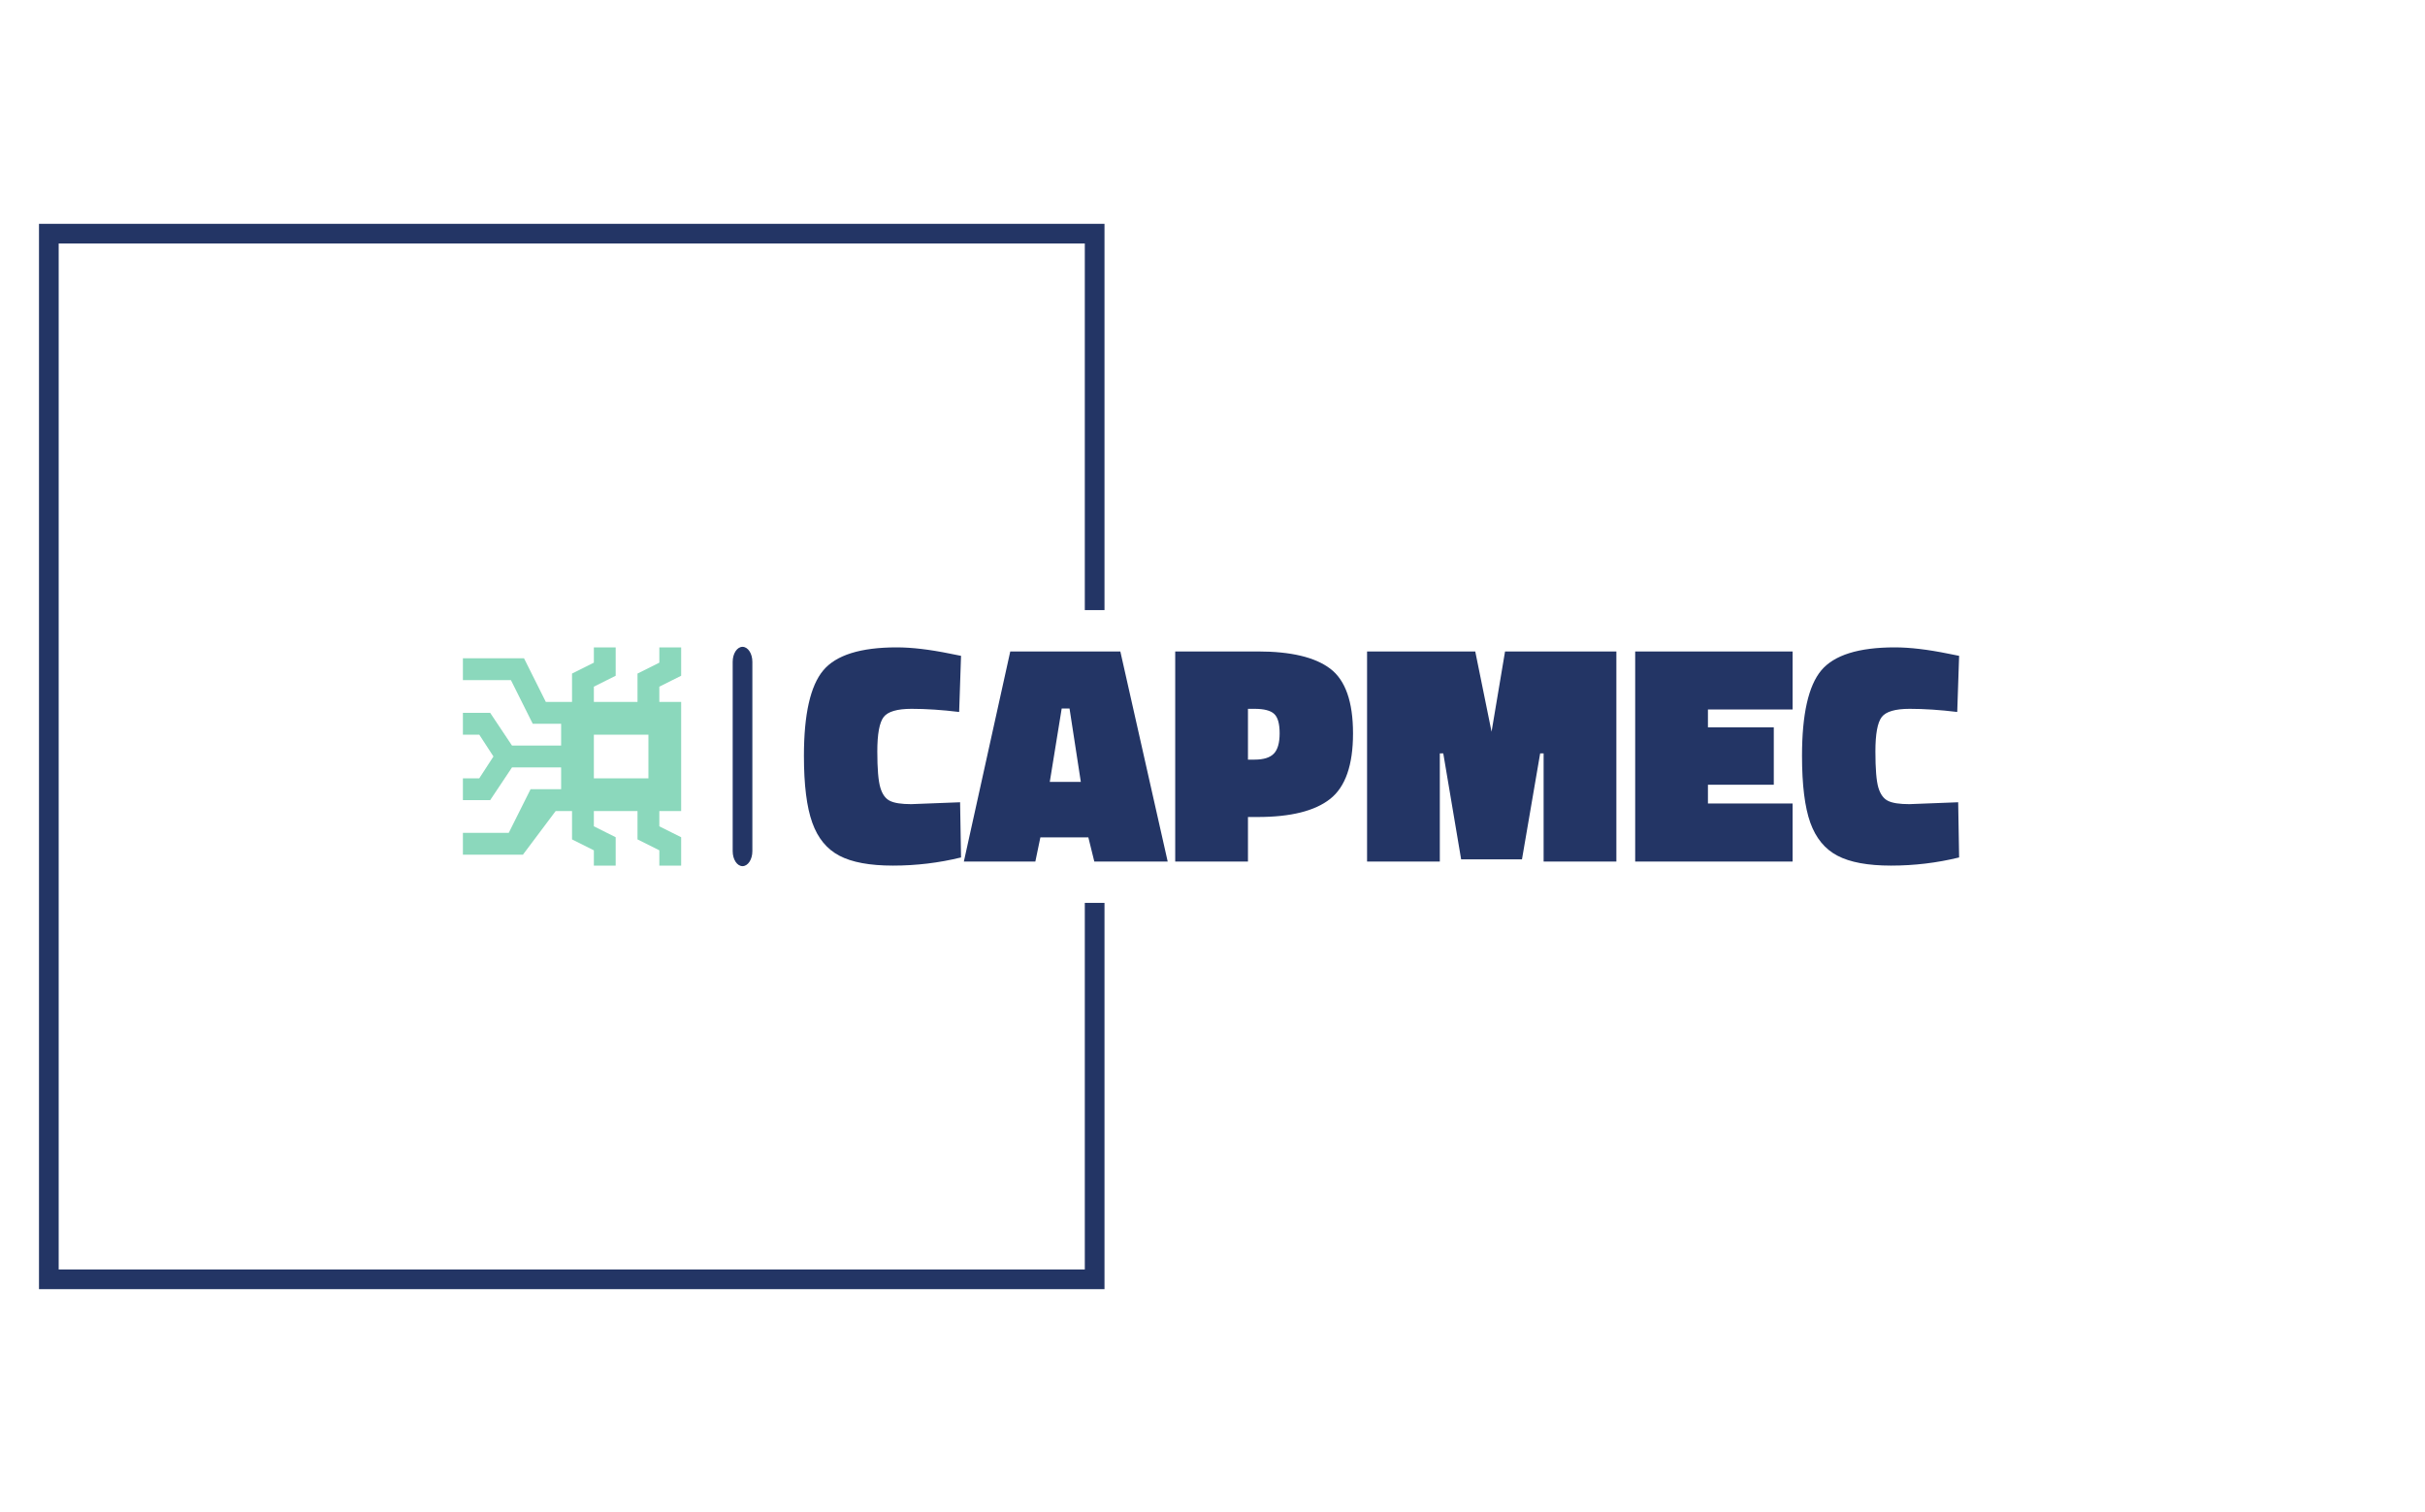
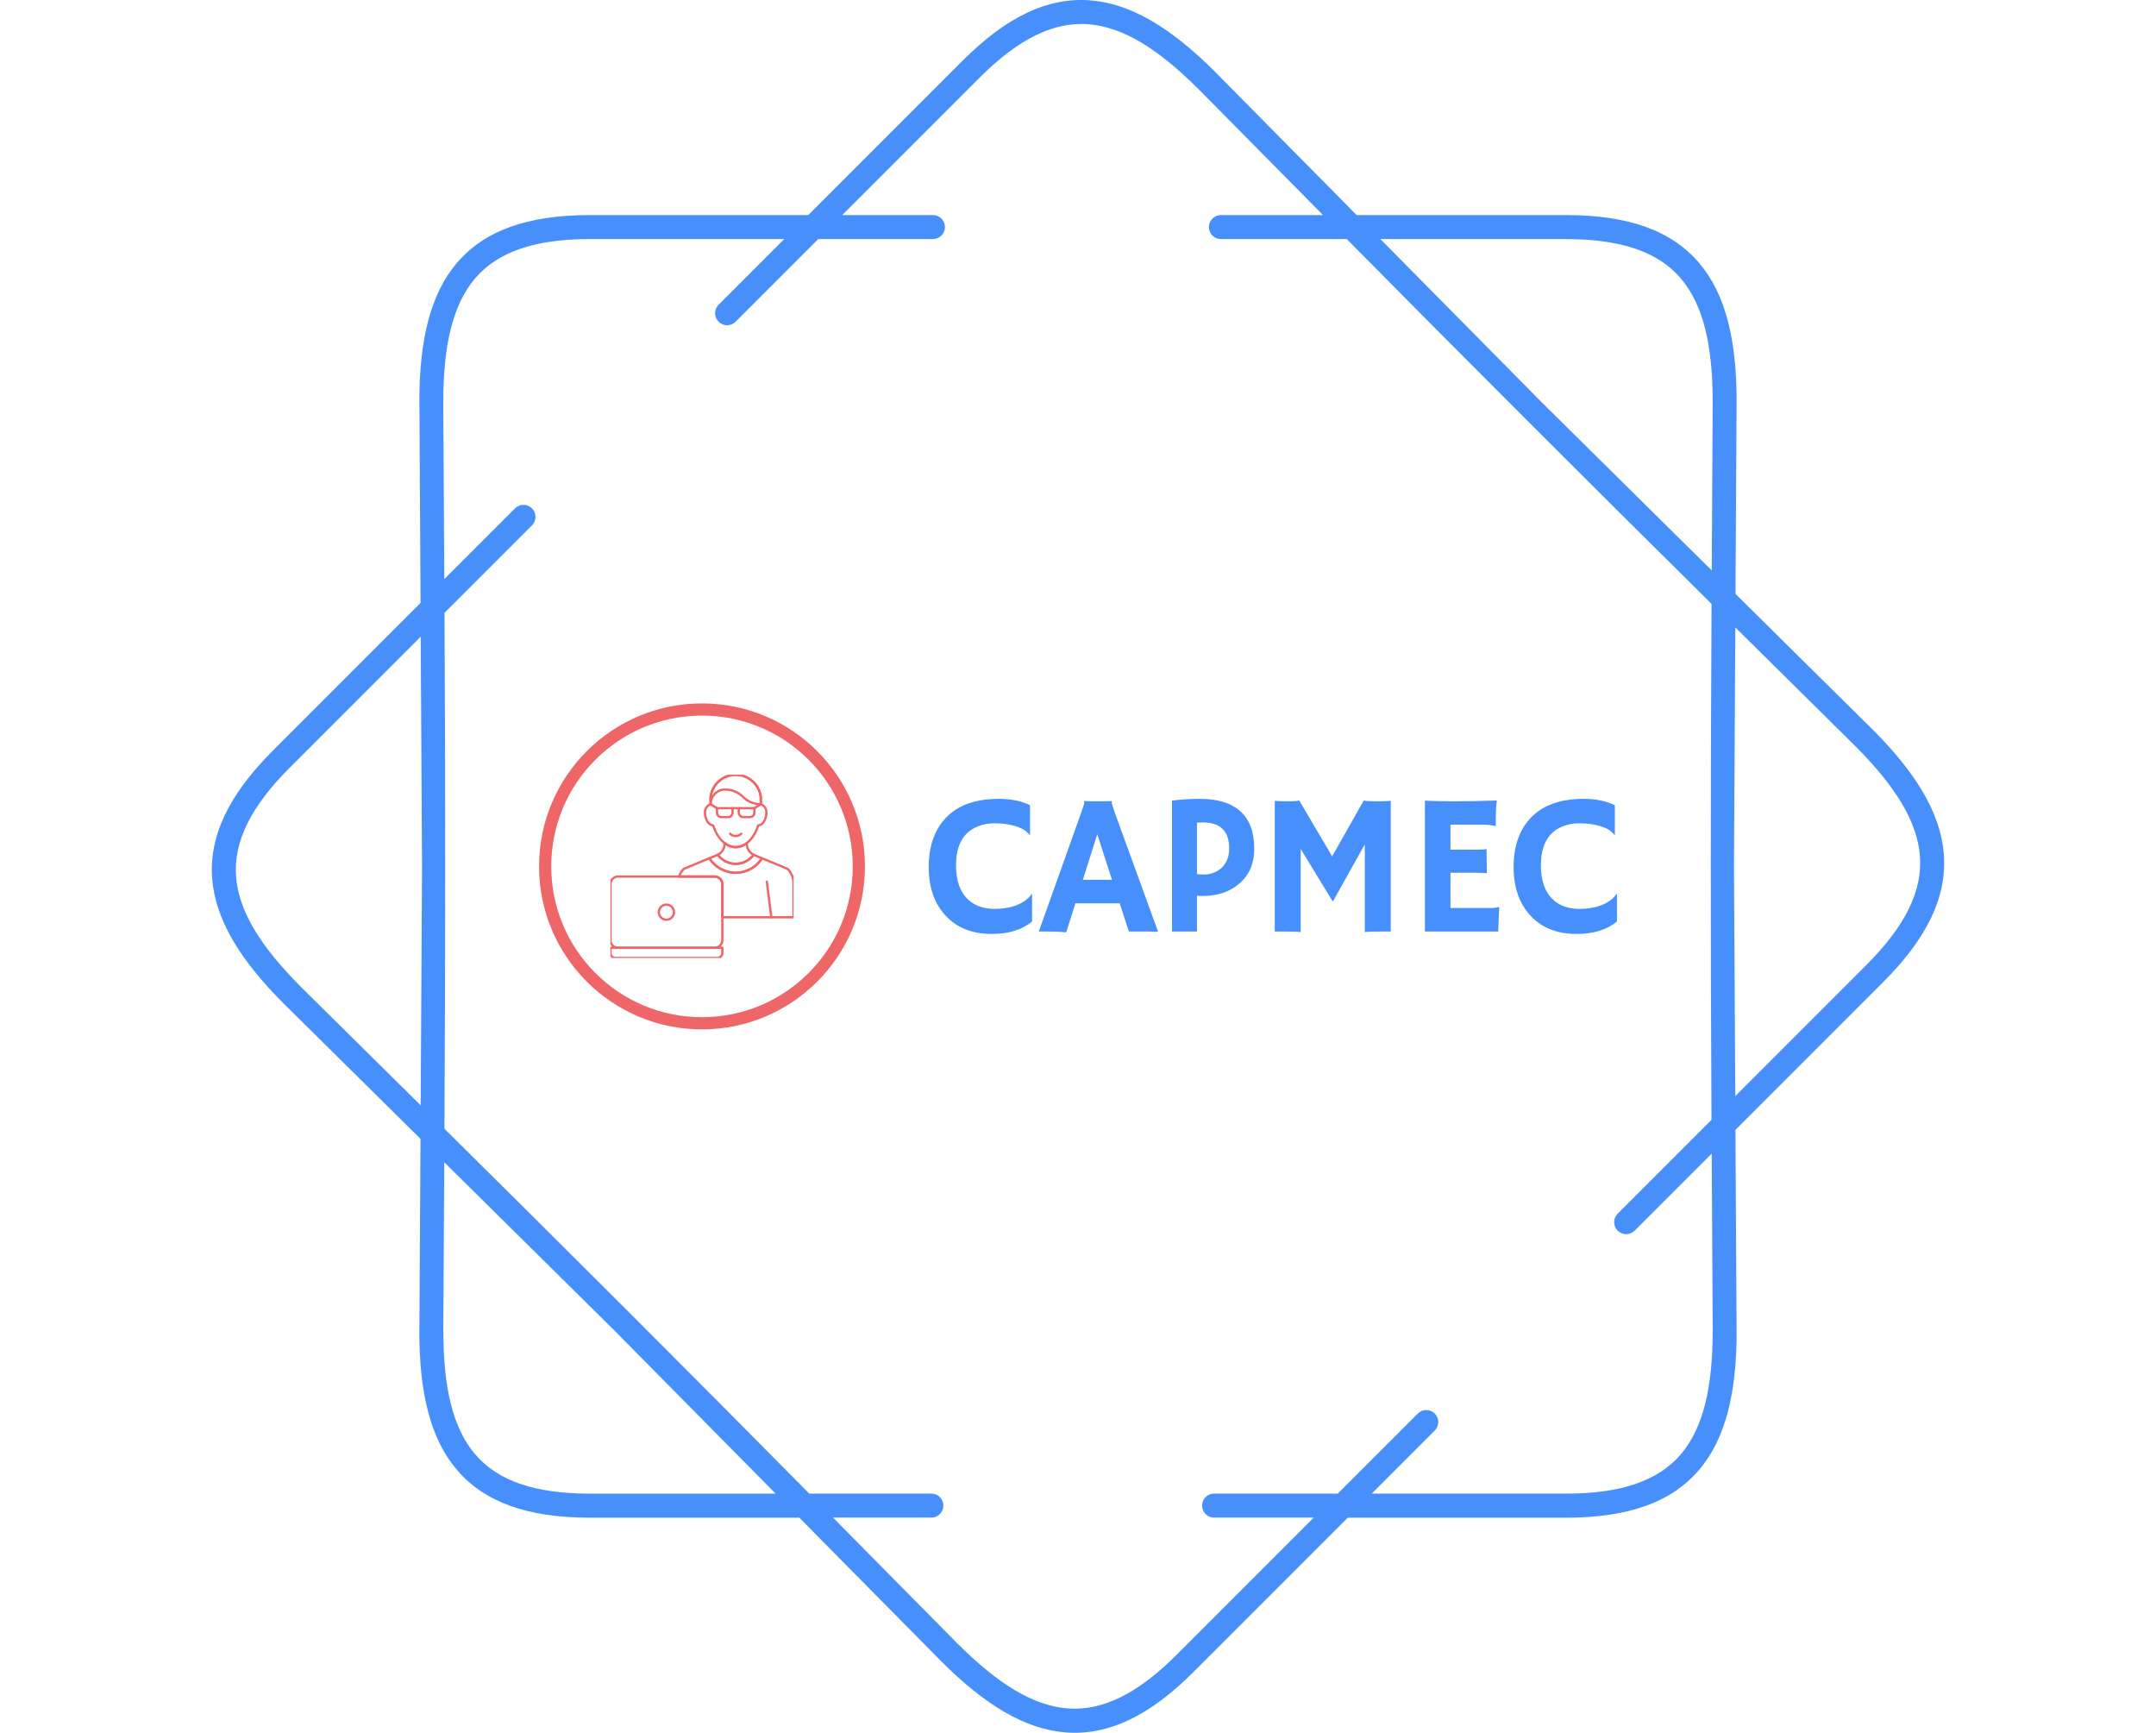
- <svg xmlns="http://www.w3.org/2000/svg" version="1.1" width="2000" height="1247" viewBox="0 0 2000 1247">
-   <g transform="matrix(1,0,0,1,-1.212121,0.5048583)">
-     <svg viewBox="0 0 396 247" data-background-color="#ffffff" preserveAspectRatio="xMidYMid meet" height="1247" width="2000">
-       <g id="tight-bounds" transform="matrix(1,0,0,1,0.24,-0.1)">
-         <svg viewBox="0 0 395.52 247.2" height="247.2" width="395.52">
+ <svg xmlns="http://www.w3.org/2000/svg" version="1.1" width="2000" height="1607" viewBox="0 0 2000 1607">
+   <g transform="matrix(1,0,0,1,0,0)">
+     <svg viewBox="0 0 448 360" data-background-color="#001f3f" preserveAspectRatio="xMidYMid meet" height="1607" width="2000">
+       <g id="tight-bounds" transform="matrix(1,0,0,1,0,0)">
+         <svg viewBox="0 0 448 360" height="360" width="448">
          <g>
            <svg />
          </g>
          <g>
-             <svg viewBox="0 0 395.52 247.2" height="247.2" width="395.52">
-               <g transform="matrix(1,0,0,1,75.54432,105.6833)">
-                 <svg viewBox="0 0 244.431 35.833" height="35.833" width="244.431">
+             <svg viewBox="0 0 448 360" height="360" width="448">
+               <g>
+                 <path d="M193.855 44.683c1.378 0 2.494 1.116 2.495 2.494 0 1.378-1.116 2.494-2.495 2.495h-23.846l-17.167 17.167c-0.973 0.973-2.551 0.973-3.53 0-0.973-0.973-0.973-2.551 0-3.529l13.644-13.645h-40.378c-11.518 0-19.151 2.688-23.815 8.113-4.739 5.519-6.66 14.056-6.66 25.63 0 0.069 0 0.137-0.006 0.206l0.212 36.692 14.692-14.692c0.973-0.973 2.551-0.973 3.53 0 0.973 0.973 0.973 2.551 0 3.53l-18.178 18.178c0.206 35.832 0.193 71.358-0.013 107.19 25.486 25.2 50.617 50.312 75.811 75.791h25.38c1.378 0 2.494 1.116 2.495 2.495 0 1.378-1.116 2.494-2.495 2.494h-20.448l25.942 26.241 0.006-0.006c8.188 8.188 15.577 12.859 22.824 13.413 7.146 0.543 14.442-2.956 22.586-11.093l28.555-28.555h-20.722c-1.378 0-2.494-1.116-2.495-2.494 0-1.378 1.116-2.494 2.495-2.495h25.711l16.625-16.625c0.973-0.973 2.551-0.973 3.529 0 0.973 0.973 0.973 2.551 0 3.53l-13.101 13.102h40.377c11.518 0 19.151-2.688 23.815-8.113 4.739-5.519 6.66-14.056 6.66-25.63h0.013l-0.212-36.898-16.014 16.014c-0.973 0.973-2.551 0.973-3.53 0-0.973-0.973-0.973-2.551 0-3.53l19.5-19.5c-0.206-35.832-0.193-71.358 0.013-107.19-25.486-25.2-50.617-50.312-75.811-75.791h-26.147c-1.378 0-2.494-1.116-2.495-2.495 0-1.378 1.116-2.494 2.495-2.494h21.215l-25.824-26.123c-0.044-0.037-0.081-0.075-0.124-0.112-8.188-8.188-15.577-12.859-22.824-13.413-7.146-0.543-14.442 2.956-22.586 11.093l-28.555 28.555h18.858zM122.578 44.683h45.367l32.078-32.078c9.248-9.248 17.81-13.195 26.484-12.534 8.568 0.649 16.956 5.824 25.985 14.854 0.05 0.05 0.094 0.094 0.137 0.143l29.278 29.615h43.508c13.071 0 21.919 3.268 27.594 9.871 5.6 6.517 7.864 16.101 7.864 28.867 0 0.081-0.006 0.156-0.012 0.23l-0.225 39.742 28.43 28.112 0.006-0.006c9.03 9.03 14.206 17.411 14.854 25.985 0.661 8.674-3.293 17.236-12.534 26.484l-30.768 30.768 0.237 41.843h0.012c0 12.765-2.27 22.35-7.864 28.867-5.675 6.604-14.524 9.872-27.594 9.871h-45.366l-32.078 32.078c-9.248 9.248-17.81 13.195-26.484 12.534-8.568-0.649-16.956-5.824-25.985-14.854l0.006-0.006-29.421-29.758h-43.509c-13.071 0-21.919-3.268-27.594-9.872-5.6-6.517-7.864-16.101-7.863-28.866h0.012l0.231-39.972-28.293-27.969c-0.05-0.044-0.1-0.087-0.143-0.137-9.03-9.03-14.206-17.411-14.854-25.985-0.661-8.674 3.293-17.236 12.534-26.484l30.768-30.768-0.237-41.607c-0.006-0.075-0.012-0.156-0.012-0.23 0-12.765 2.27-22.35 7.864-28.867 5.675-6.604 14.524-9.872 27.594-9.871zM87.682 179.997l-0.274-47.724-27.276 27.276c-8.138 8.138-11.636 15.44-11.094 22.587 0.549 7.246 5.226 14.642 13.413 22.823 0.037 0.037 0.081 0.081 0.113 0.125l24.837 24.551 0.281-49.644zM92.303 241.483l-0.2 35.09h0.013c0 11.58 1.921 20.117 6.66 25.63 4.664 5.432 12.297 8.113 23.815 8.113h38.576l-33.55-33.936-35.308-34.903zM325.415 49.672h-38.575l33.549 33.936 35.308 34.902 0.2-34.884c-0.006-0.069-0.006-0.137-0.007-0.205 0-11.58-1.921-20.117-6.66-25.63-4.664-5.432-12.297-8.113-23.815-8.113zM360.599 130.352l-0.281 49.645 0.274 47.724 27.276-27.276c8.138-8.138 11.636-15.44 11.094-22.587-0.549-7.252-5.226-14.642-13.413-22.824l0.006-0.006-24.956-24.669z" fill="#4790fc" fill-rule="nonzero" stroke="none" stroke-width="1" stroke-linecap="butt" stroke-linejoin="miter" stroke-miterlimit="10" stroke-dasharray="" stroke-dashoffset="0" font-family="none" font-weight="none" font-size="none" text-anchor="none" style="mix-blend-mode: normal" data-fill-palette-color="tertiary" />
+               </g>
+               <g transform="matrix(1,0,0,1,112,146.1382)">
+                 <svg viewBox="0 0 224 67.724" height="67.724" width="224">
                  <g>
-                     <svg viewBox="0 0 316.579 46.41" height="35.833" width="244.431">
-                       <g>
-                         <rect width="4.164" height="46.41" x="57.081" y="0" fill="#233565" opacity="1" stroke-width="0" stroke="transparent" fill-opacity="1" class="rect-o-0" data-fill-palette-color="primary" rx="1%" id="o-0" data-palette-color="#233565" />
-                       </g>
-                       <g transform="matrix(1,0,0,1,72.14731,0.115448)">
-                         <svg viewBox="0 0 244.431 46.179" height="46.179" width="244.431">
+                     <svg viewBox="0 0 350.822 106.067" height="67.724" width="224">
+                       <g transform="matrix(1,0,0,1,126.822,31.05379)">
+                         <svg viewBox="0 0 224 43.959" height="43.959" width="224">
                          <g id="textblocktransform">
-                             <svg viewBox="0 0 244.431 46.179" height="46.179" width="244.431" id="textblock">
+                             <svg viewBox="0 0 224 43.959" height="43.959" width="224" id="textblock">
                              <g>
-                                 <svg viewBox="0 0 244.431 46.179" height="46.179" width="244.431">
+                                 <svg viewBox="0 0 224 43.959" height="43.959" width="224">
                                  <g transform="matrix(1,0,0,1,0,0)">
-                                     <svg width="244.431" viewBox="0.9 -34.15 184.19 34.8" height="46.179" data-palette-color="#233565">
-                                       <path d="M25.8-9.45L25.95-0.65Q20.65 0.65 15.1 0.65 9.55 0.65 6.55-0.93 3.55-2.5 2.23-6.2 0.9-9.9 0.9-16.85L0.9-16.85Q0.9-26.8 3.98-30.48 7.05-34.15 15.7-34.15L15.7-34.15Q19.3-34.15 24.2-33.15L24.2-33.15 25.95-32.8 25.65-23.85Q21.55-24.35 18.07-24.35 14.6-24.35 13.6-23.03 12.6-21.7 12.6-17.55 12.6-13.4 13.08-11.8 13.55-10.2 14.6-9.68 15.65-9.15 18-9.15L18-9.15 25.8-9.45ZM37.8 0L26.4 0 33.8-33.5 51.35-33.5 58.9 0 47.2 0 46.25-3.85 38.6-3.85 37.8 0ZM43.25-24.4L42-24.4 40.1-12.7 45.05-12.7 43.25-24.4ZM73.25-7.1L73.25-7.1 71.7-7.1 71.7 0 60.1 0 60.1-33.5 73.25-33.5Q81.2-33.5 84.82-30.75 88.45-28 88.45-20.43 88.45-12.85 84.8-9.98 81.15-7.1 73.25-7.1ZM71.7-24.35L71.7-16.25 72.75-16.25Q74.9-16.25 75.82-17.2 76.75-18.15 76.75-20.45 76.75-22.75 75.87-23.55 75-24.35 72.75-24.35L72.75-24.35 71.7-24.35ZM102.29 0L90.69 0 90.69-33.5 107.94-33.5 110.54-20.7 112.69-33.5 130.44-33.5 130.44 0 118.84 0 118.84-17.25 118.29-17.25 115.39-0.35 105.69-0.35 102.84-17.25 102.29-17.25 102.29 0ZM158.54 0L133.44 0 133.44-33.5 158.54-33.5 158.54-24.25 145.04-24.25 145.04-21.4 155.54-21.4 155.54-12.25 145.04-12.25 145.04-9.25 158.54-9.25 158.54 0ZM184.94-9.45L185.09-0.65Q179.79 0.65 174.24 0.65 168.69 0.65 165.69-0.93 162.69-2.5 161.36-6.2 160.04-9.9 160.04-16.85L160.04-16.85Q160.04-26.8 163.11-30.48 166.19-34.15 174.84-34.15L174.84-34.15Q178.44-34.15 183.34-33.15L183.34-33.15 185.09-32.8 184.79-23.85Q180.69-24.35 177.21-24.35 173.74-24.35 172.74-23.03 171.74-21.7 171.74-17.55 171.74-13.4 172.21-11.8 172.69-10.2 173.74-9.68 174.79-9.15 177.14-9.15L177.14-9.15 184.94-9.45Z" opacity="1" transform="matrix(1,0,0,1,0,0)" fill="#233565" class="wordmark-text-0" data-fill-palette-color="primary" id="text-0" />
+                                     <svg width="224" viewBox="1.27 -33.08 171.67 33.69" height="43.959" data-palette-color="#4790fc">
+                                       <g class="wordmark-text-0" data-fill-palette-color="primary" id="text-0">
+                                         <path d="M18.75-33.08L18.75-33.08Q23.32-33.08 26.54-31.49L26.54-31.49 26.54-24.02 26.49-23.97Q25.12-26.07 20.73-26.76L20.73-26.76Q19.43-26.98 17.46-26.98 15.48-26.98 13.57-26.23 11.67-25.49 10.45-24.12L10.45-24.12Q8.08-21.46 8.08-16.53L8.08-16.53Q8.08-10.79 11.08-7.98L11.08-7.98Q13.57-5.64 17.68-5.64L17.68-5.64Q22.31-5.64 25.2-7.62L25.2-7.62Q26.25-8.33 26.98-9.38L26.98-9.38 27.05-9.33 27.05-2.49Q23.32 0.61 16.99 0.61L16.99 0.61Q9.55 0.61 5.32-4.13L5.32-4.13Q1.27-8.64 1.27-16.09L1.27-16.09Q1.27-23.97 5.71-28.52L5.71-28.52Q10.21-33.08 18.75-33.08ZM37.86-7.03L35.57 0.2Q33.47 0 30.66 0L30.66 0 28.73 0 39.35-29.76Q40.06-31.76 40.06-32.09 40.06-32.42 40.04-32.5L40.04-32.5 40.06-32.54Q41.65-32.47 43.43-32.47L43.43-32.47Q44.89-32.47 46.95-32.52L46.95-32.52 46.97-32.47Q46.92-32.37 46.92-32.2L46.92-32.2Q46.92-31.74 47.65-29.74L47.65-29.74 58.49 0.07Q58.01 0.05 57.35 0.05L57.35 0.05Q57.35 0.05 56.08 0L56.08 0Q55.47 0 54.98 0L54.98 0 51.19 0 48.9-7.03 37.86-7.03ZM39.72-12.89L46.99-12.89 43.31-24.24 39.72-12.89ZM61.96 0L61.96-32.64Q65.35-33.08 68.92-33.08L68.92-33.08Q75.56-33.08 79.01-29.97 82.47-26.86 82.47-20.65L82.47-20.65Q82.47-15.11 78.68-11.89L78.68-11.89Q75.14-8.86 69.58-8.86L69.58-8.86Q68.94-8.86 68.18-8.94L68.18-8.94 68.18 0 61.96 0ZM69.65-27.2L69.65-27.2Q68.92-27.2 68.18-27.15L68.18-27.15 68.18-14.31Q68.96-14.21 70.09-14.21 71.21-14.21 72.43-14.69 73.65-15.16 74.48-16.02L74.48-16.02Q76.22-17.8 76.22-20.7L76.22-20.7Q76.22-27.2 69.65-27.2ZM94.06-20.58L94.06 0.15Q92.89 0 89.54 0L89.54 0 87.59 0 87.59-32.57Q89.15-32.47 91.03-32.47 92.91-32.47 93.69-32.67L93.69-32.67 101.9-18.73 109.78-32.67Q110.56-32.47 112.76-32.47 114.96-32.47 116.52-32.57L116.52-32.57 116.52 0 114.57 0Q111.22 0 110.05 0.15L110.05 0.15 110.05-21.73 102.07-7.45 94.06-20.58ZM131.41-5.86L141.37-5.86Q142.89-5.86 143.47-6.15L143.47-6.15 143.57-6.13 143.32 0 125.04 0 125.04-32.64Q125.7-32.59 126.5-32.57L126.5-32.57 128.21-32.52Q129.92-32.47 131.92-32.47L131.92-32.47Q137.51-32.47 142.98-32.67L142.98-32.67Q142.71-30.52 142.71-26.93L142.71-26.93Q142.71-26.54 142.76-26.34L142.76-26.34 142.71-26.27Q141.45-26.64 139.1-26.64L139.1-26.64 131.41-26.64 131.41-20.41 137.2-20.41Q139.88-20.41 140.42-20.56L140.42-20.56 140.49-14.53Q139.32-14.65 137.47-14.65L137.47-14.65 131.41-14.65 131.41-5.86ZM164.64-33.08L164.64-33.08Q169.2-33.08 172.42-31.49L172.42-31.49 172.42-24.02 172.38-23.97Q171.01-26.07 166.61-26.76L166.61-26.76Q165.32-26.98 163.34-26.98 161.36-26.98 159.46-26.23 157.56-25.49 156.34-24.12L156.34-24.12Q153.97-21.46 153.97-16.53L153.97-16.53Q153.97-10.79 156.97-7.98L156.97-7.98Q159.46-5.64 163.56-5.64L163.56-5.64Q168.2-5.64 171.08-7.62L171.08-7.62Q172.13-8.33 172.86-9.38L172.86-9.38 172.94-9.33 172.94-2.49Q169.2 0.61 162.88 0.61L162.88 0.61Q155.43 0.61 151.21-4.13L151.21-4.13Q147.16-8.64 147.16-16.09L147.16-16.09Q147.16-23.97 151.6-28.52L151.6-28.52Q156.09-33.08 164.64-33.08Z" fill="#4790fc" data-fill-palette-color="primary" />
+                                       </g>
                                    </svg>
                                  </g>
                                </svg>
                              </g>
                            </svg>
                          </g>
                        </svg>
                      </g>
-                       <g transform="matrix(1,0,0,1,0,0.115448)">
-                         <svg viewBox="0 0 46.179 46.179" height="46.179" width="46.179">
+                       <g>
+                         <svg viewBox="0 0 106.067 106.067" height="106.067" width="106.067">
                          <g>
-                             <svg version="1.1" x="0" y="0" viewBox="2 2 20 20" enable-background="new 0 0 24 24" xml:space="preserve" height="46.179" width="46.179" class="icon-icon-0" data-fill-palette-color="accent" id="icon-0">
-                               <path d="M22 4.6V2h-2v1.4l-2 1V7h-4V5.6l2-1V2h-2v1.4l-2 1V7H9.6l-2-4H2v2h4.4l2 4H11v2H6.5l-2-3H2v2h1.5l1.3 2-1.3 2H2v2h2.5l2-3H11v2H8.2l-2 4H2v2h5.5l3-4H12v2.6l2 1V22h2v-2.6l-2-1V17h4v2.6l2 1V22h2v-2.6l-2-1V17h2V7h-2V5.6L22 4.6zM19 14h-5v-4h5V14z" fill="#8bd8bc" data-fill-palette-color="accent" />
+                             <svg />
+                           </g>
+                           <g id="icon-0">
+                             <svg viewBox="0 0 106.067 106.067" height="106.067" width="106.067">
+                               <g>
+                                 <path d="M0 53.033c0-29.289 23.744-53.033 53.033-53.033 29.289 0 53.033 23.744 53.034 53.033 0 29.289-23.744 53.033-53.034 53.034-29.289 0-53.033-23.744-53.033-53.034zM53.033 102.102c27.1 0 49.069-21.969 49.069-49.069 0-27.1-21.969-49.069-49.069-49.069-27.1 0-49.069 21.969-49.069 49.069 0 27.1 21.969 49.069 49.069 49.069z" data-fill-palette-color="accent" fill="#ee6668" stroke="transparent" />
+                               </g>
+                               <g transform="matrix(1,0,0,1,23.23057,23.23057)">
+                                 <svg viewBox="0 0 59.605 59.605" height="59.605" width="59.605">
+                                   <g>
+                                     <svg version="1.0" x="0" y="0" viewBox="10 10 80 80" enable-background="new 0 0 100 100" xml:space="preserve" height="59.605" width="59.605" class="icon-s-0" data-fill-palette-color="accent" id="s-0">
+                                       <path fill="none" stroke="#EE6668" stroke-linecap="round" stroke-linejoin="round" stroke-miterlimit="10" d="M78.33 56.667l1.945 15.555L78.33 56.667z" />
+                                       <path fill="none" stroke="#EE6668" stroke-linecap="round" stroke-linejoin="round" stroke-miterlimit="10" d="M75.689 22.862v-3.157C75.021 14.236 70.37 10 64.722 10c-5.647 0-10.298 4.235-10.968 9.704v3.157c-1.433 0.509-2.461 1.859-2.461 3.461 0 3.145 1.596 5.689 3.582 5.778 1.828 5.631 5.549 9.496 9.847 9.496 4.297 0 8.016-3.864 9.846-9.496 1.986-0.089 3.583-2.633 3.583-5.778C78.15 24.721 77.118 23.371 75.689 22.862z" />
+                                       <path fill="none" stroke="#EE6668" stroke-linecap="round" stroke-linejoin="round" stroke-miterlimit="10" d="M63.359 24.58h-6.806v1.945c0 1.071 0.877 1.947 1.946 1.947h2.917c1.069 0 1.942-0.876 1.942-1.947V24.58z" />
+                                       <path fill="none" stroke="#EE6668" stroke-linecap="round" stroke-linejoin="round" stroke-miterlimit="10" d="M56.554 24.58l-2.8-1.718L56.554 24.58z" />
+                                       <path fill="none" stroke="#EE6668" stroke-linecap="round" stroke-linejoin="round" stroke-miterlimit="10" d="M66.081 24.58h6.806v1.945c0 1.071-0.875 1.947-1.944 1.947h-2.916c-1.071 0-1.945-0.876-1.945-1.947V24.58z" />
+                                       <path fill="none" stroke="#EE6668" stroke-linecap="round" stroke-linejoin="round" stroke-miterlimit="10" d="M72.889 24.58l2.801-1.718L72.889 24.58z" />
+                                       <path fill="none" stroke="#EE6668" stroke-linecap="round" stroke-linejoin="round" stroke-miterlimit="10" d="M63.359 24.58h2.722H63.359z" />
+                                       <path fill="none" stroke="#EE6668" stroke-linecap="round" stroke-linejoin="round" stroke-miterlimit="10" d="M62.292 35.745c1.342 1.341 3.519 1.341 4.86 0C65.811 37.086 63.634 37.086 62.292 35.745z" />
+                                       <path fill="none" stroke="#EE6668" stroke-linecap="round" stroke-linejoin="round" stroke-miterlimit="10" d="M75.689 22.862c-3.038 0-5.788-1.231-7.78-3.221l0 0c-2.147-2.147-4.961-3.222-7.777-3.222-3.522 0-6.378 2.885-6.378 6.443v-3.157C54.424 14.236 59.074 10 64.722 10c5.648 0 10.299 4.235 10.968 9.704V22.862z" />
+                                       <path fill="none" stroke="#EE6668" stroke-linecap="round" stroke-linejoin="round" stroke-miterlimit="10" d="M64.722 48.889c3.219 0 6.066-1.571 7.834-3.981-0.535-0.258-1.031-0.585-1.446-1.002-0.941-0.937-1.52-2.235-1.52-3.668v-0.429c-1.469 1.139-3.119 1.788-4.868 1.788-1.748 0-3.398-0.649-4.866-1.788v0.429c0 1.433-0.583 2.732-1.521 3.668-0.417 0.417-0.911 0.744-1.449 0.999C58.656 47.317 61.503 48.889 64.722 48.889z" />
+                                       <path fill="none" stroke="#EE6668" stroke-linecap="round" stroke-linejoin="round" stroke-miterlimit="10" d="M72.792 45.033c-0.084-0.034-0.155-0.089-0.236-0.125-1.768 2.41-4.615 3.981-7.834 3.981s-6.065-1.571-7.836-3.984c-0.078 0.04-0.151 0.092-0.236 0.128l-3.415 1.415c2.415 3.8 6.651 6.33 11.486 6.33 4.837 0 9.072-2.529 11.489-6.33L72.792 45.033z" />
+                                       <path fill="none" stroke="#EE6668" stroke-linecap="round" stroke-linejoin="round" stroke-miterlimit="10" d="M58.889 85.556H10v2.224C10 89.002 11.001 90 12.223 90h44.444c1.222 0 2.222-0.998 2.222-2.221V85.556z" />
+                                       <path fill="none" stroke="#EE6668" stroke-linecap="round" stroke-linejoin="round" stroke-miterlimit="10" d="M58.889 82.219c0 1.833-1.5 3.333-3.333 3.333H13.335c-1.834 0-3.335-1.5-3.335-3.333V57.774c0-1.833 1.5-3.335 3.335-3.335h42.221c1.833 0 3.333 1.502 3.333 3.335V82.219z" />
+                                       <path fill="none" stroke="#EE6668" stroke-linecap="round" stroke-linejoin="round" stroke-miterlimit="10" d="M55.556 54.439c1.833 0 3.333 1.502 3.333 3.335v14.447H90l-0.004-14.826c0-2.469-1-4.704-2.614-6.321L76.21 46.448c-2.417 3.8-6.652 6.33-11.489 6.33-4.835 0-9.071-2.529-11.486-6.33l-11.172 4.626c-0.938 0.938-1.66 2.089-2.107 3.365H55.556z" />
+                                       <circle fill="none" stroke="#EE6668" stroke-linecap="round" stroke-linejoin="round" stroke-miterlimit="10" cx="34.444" cy="70" r="3.3" />
+                                     </svg>
+                                   </g>
+                                 </svg>
+                               </g>
                            </svg>
                          </g>
                        </svg>
                      </g>
                    </svg>
                  </g>
                </svg>
              </g>
-               <path d="M180.356 99.683L180.356 36.57 6.295 36.57 6.295 210.63 180.356 210.63 180.356 147.517 177.14 147.517 177.14 207.415 9.511 207.415 9.511 39.785 177.14 39.785 177.14 99.683Z" fill="#233565" stroke="transparent" data-fill-palette-color="primary" />
            </svg>
          </g>
          <defs />
        </svg>
-         <rect width="395.52" height="247.2" fill="none" stroke="none" visibility="hidden" />
+         <rect width="448" height="360" fill="none" stroke="none" visibility="hidden" />
      </g>
    </svg>
  </g>
</svg>
